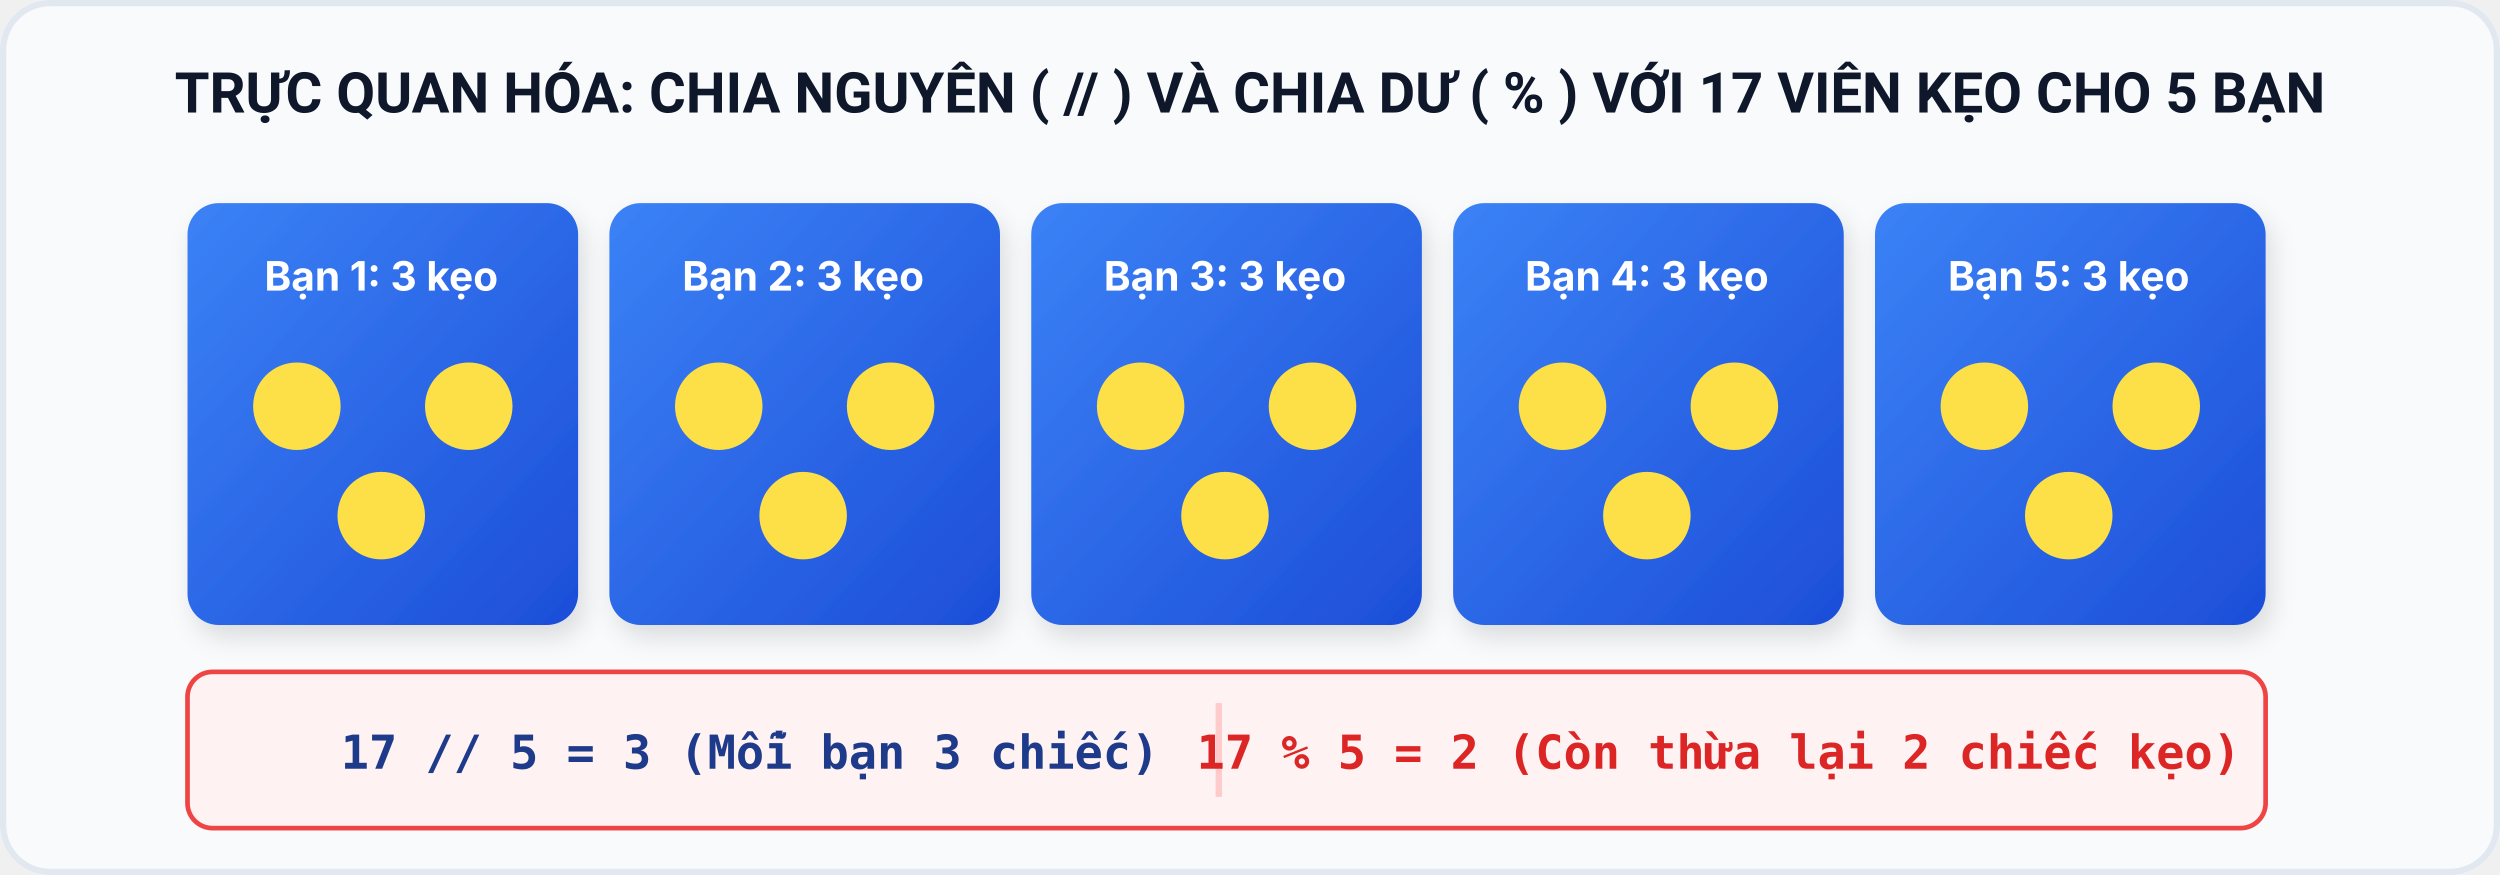
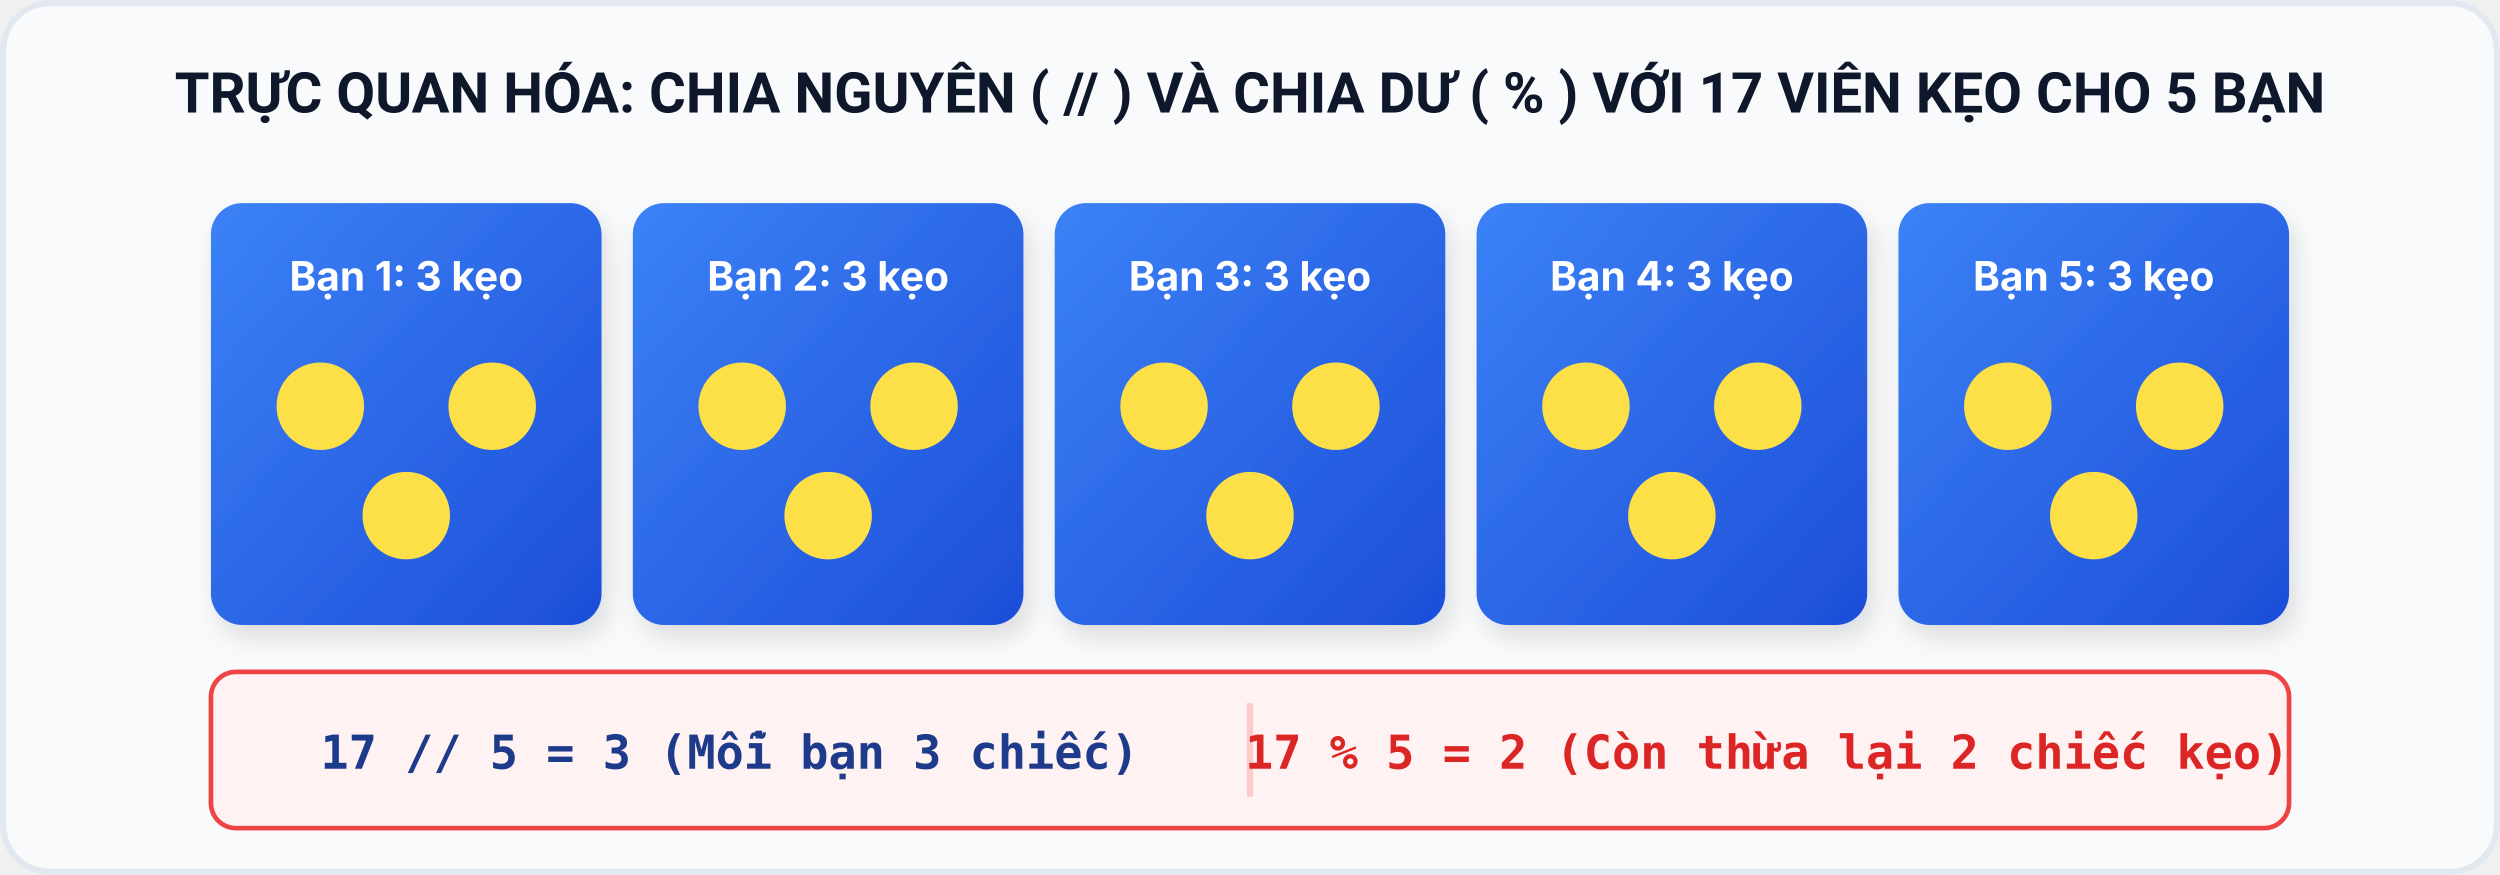
<svg xmlns="http://www.w3.org/2000/svg" viewBox="0 0 800 280" width="100%" height="100%">
  <defs>
    <linearGradient id="candyBox" x1="0%" y1="0%" x2="100%" y2="100%">
      <stop offset="0%" stop-color="#3B82F6" />
      <stop offset="100%" stop-color="#1D4ED8" />
    </linearGradient>
    <linearGradient id="candyRem" x1="0%" y1="0%" x2="100%" y2="100%">
      <stop offset="0%" stop-color="#EF4444" />
      <stop offset="100%" stop-color="#DC2626" />
    </linearGradient>
    <filter id="shadowCandy" x="-5%" y="-5%" width="110%" height="115%" filterUnits="userSpaceOnUse">
      <feDropShadow dx="2" dy="4" stdDeviation="4" flood-opacity="0.12" />
    </filter>
  </defs>
  <rect width="800" height="280" rx="16" fill="#F8FAFC" />
  <rect x="1" y="1" width="798" height="278" rx="15" fill="none" stroke="#E2E8F0" stroke-width="2" />
  <text x="400" y="36" text-anchor="middle" font-family="-apple-system, BlinkMacSystemFont, 'Segoe UI', Roboto, sans-serif" font-size="18" font-weight="bold" fill="#0F172A">
    TRỰC QUAN HÓA: CHIA NGUYÊN ( // ) VÀ CHIA DƯ ( % ) VỚI 17 VIÊN KẸO CHO 5 BẠN
  </text>
-   <g transform="translate(60, 65)">
+   <g transform="translate(67.5, 65)">
    <g transform="translate(0, 0)" filter="url(#shadowCandy)">
      <rect width="125" height="135" rx="10" fill="url(#candyBox)" />
-       <text x="62" y="28" text-anchor="middle" font-family="-apple-system, BlinkMacSystemFont, sans-serif" font-size="13" font-weight="bold" fill="#FFFFFF">Bạn 1: 3 kẹo</text>
+       <text x="62.5" y="28" text-anchor="middle" font-family="-apple-system, BlinkMacSystemFont, sans-serif" font-size="13" font-weight="bold" fill="#FFFFFF">Bạn 1: 3 kẹo</text>
      <circle cx="35" cy="65" r="14" fill="#FDE047" />
      <circle cx="90" cy="65" r="14" fill="#FDE047" />
-       <circle cx="62" cy="100" r="14" fill="#FDE047" />
+       <circle cx="62.5" cy="100" r="14" fill="#FDE047" />
    </g>
    <g transform="translate(135, 0)" filter="url(#shadowCandy)">
      <rect width="125" height="135" rx="10" fill="url(#candyBox)" />
-       <text x="62" y="28" text-anchor="middle" font-family="-apple-system, BlinkMacSystemFont, sans-serif" font-size="13" font-weight="bold" fill="#FFFFFF">Bạn 2: 3 kẹo</text>
+       <text x="62.5" y="28" text-anchor="middle" font-family="-apple-system, BlinkMacSystemFont, sans-serif" font-size="13" font-weight="bold" fill="#FFFFFF">Bạn 2: 3 kẹo</text>
      <circle cx="35" cy="65" r="14" fill="#FDE047" />
      <circle cx="90" cy="65" r="14" fill="#FDE047" />
-       <circle cx="62" cy="100" r="14" fill="#FDE047" />
+       <circle cx="62.5" cy="100" r="14" fill="#FDE047" />
    </g>
    <g transform="translate(270, 0)" filter="url(#shadowCandy)">
      <rect width="125" height="135" rx="10" fill="url(#candyBox)" />
-       <text x="62" y="28" text-anchor="middle" font-family="-apple-system, BlinkMacSystemFont, sans-serif" font-size="13" font-weight="bold" fill="#FFFFFF">Bạn 3: 3 kẹo</text>
+       <text x="62.5" y="28" text-anchor="middle" font-family="-apple-system, BlinkMacSystemFont, sans-serif" font-size="13" font-weight="bold" fill="#FFFFFF">Bạn 3: 3 kẹo</text>
      <circle cx="35" cy="65" r="14" fill="#FDE047" />
      <circle cx="90" cy="65" r="14" fill="#FDE047" />
-       <circle cx="62" cy="100" r="14" fill="#FDE047" />
+       <circle cx="62.5" cy="100" r="14" fill="#FDE047" />
    </g>
    <g transform="translate(405, 0)" filter="url(#shadowCandy)">
      <rect width="125" height="135" rx="10" fill="url(#candyBox)" />
-       <text x="62" y="28" text-anchor="middle" font-family="-apple-system, BlinkMacSystemFont, sans-serif" font-size="13" font-weight="bold" fill="#FFFFFF">Bạn 4: 3 kẹo</text>
+       <text x="62.5" y="28" text-anchor="middle" font-family="-apple-system, BlinkMacSystemFont, sans-serif" font-size="13" font-weight="bold" fill="#FFFFFF">Bạn 4: 3 kẹo</text>
      <circle cx="35" cy="65" r="14" fill="#FDE047" />
      <circle cx="90" cy="65" r="14" fill="#FDE047" />
-       <circle cx="62" cy="100" r="14" fill="#FDE047" />
+       <circle cx="62.5" cy="100" r="14" fill="#FDE047" />
    </g>
    <g transform="translate(540, 0)" filter="url(#shadowCandy)">
      <rect width="125" height="135" rx="10" fill="url(#candyBox)" />
-       <text x="62" y="28" text-anchor="middle" font-family="-apple-system, BlinkMacSystemFont, sans-serif" font-size="13" font-weight="bold" fill="#FFFFFF">Bạn 5: 3 kẹo</text>
+       <text x="62.5" y="28" text-anchor="middle" font-family="-apple-system, BlinkMacSystemFont, sans-serif" font-size="13" font-weight="bold" fill="#FFFFFF">Bạn 5: 3 kẹo</text>
      <circle cx="35" cy="65" r="14" fill="#FDE047" />
      <circle cx="90" cy="65" r="14" fill="#FDE047" />
-       <circle cx="62" cy="100" r="14" fill="#FDE047" />
+       <circle cx="62.5" cy="100" r="14" fill="#FDE047" />
    </g>
  </g>
-   <g transform="translate(60, 215)">
+   <g transform="translate(67.5, 215)">
    <rect width="665" height="50" rx="8" fill="#FEF2F2" stroke="#EF4444" stroke-width="1.5" />
-     <text x="180" y="31" text-anchor="middle" font-family="Consolas, monospace" font-size="15" font-weight="bold" fill="#1E3A8A">
+     <text x="166" y="31" text-anchor="middle" font-family="Consolas, monospace" font-size="15" font-weight="bold" fill="#1E3A8A">
      17 // 5 = 3 (Mỗi bạn 3 chiếc)
    </text>
-     <line x1="330" y1="10" x2="330" y2="40" stroke="#FECACA" stroke-width="2" />
-     <text x="490" y="31" text-anchor="middle" font-family="Consolas, monospace" font-size="15" font-weight="bold" fill="#DC2626">
+     <line x1="332.5" y1="10" x2="332.5" y2="40" stroke="#FECACA" stroke-width="2" />
+     <text x="498" y="31" text-anchor="middle" font-family="Consolas, monospace" font-size="15" font-weight="bold" fill="#DC2626">
      17 % 5 = 2 (Còn thừa lại 2 chiếc kẹo)
    </text>
  </g>
</svg>
